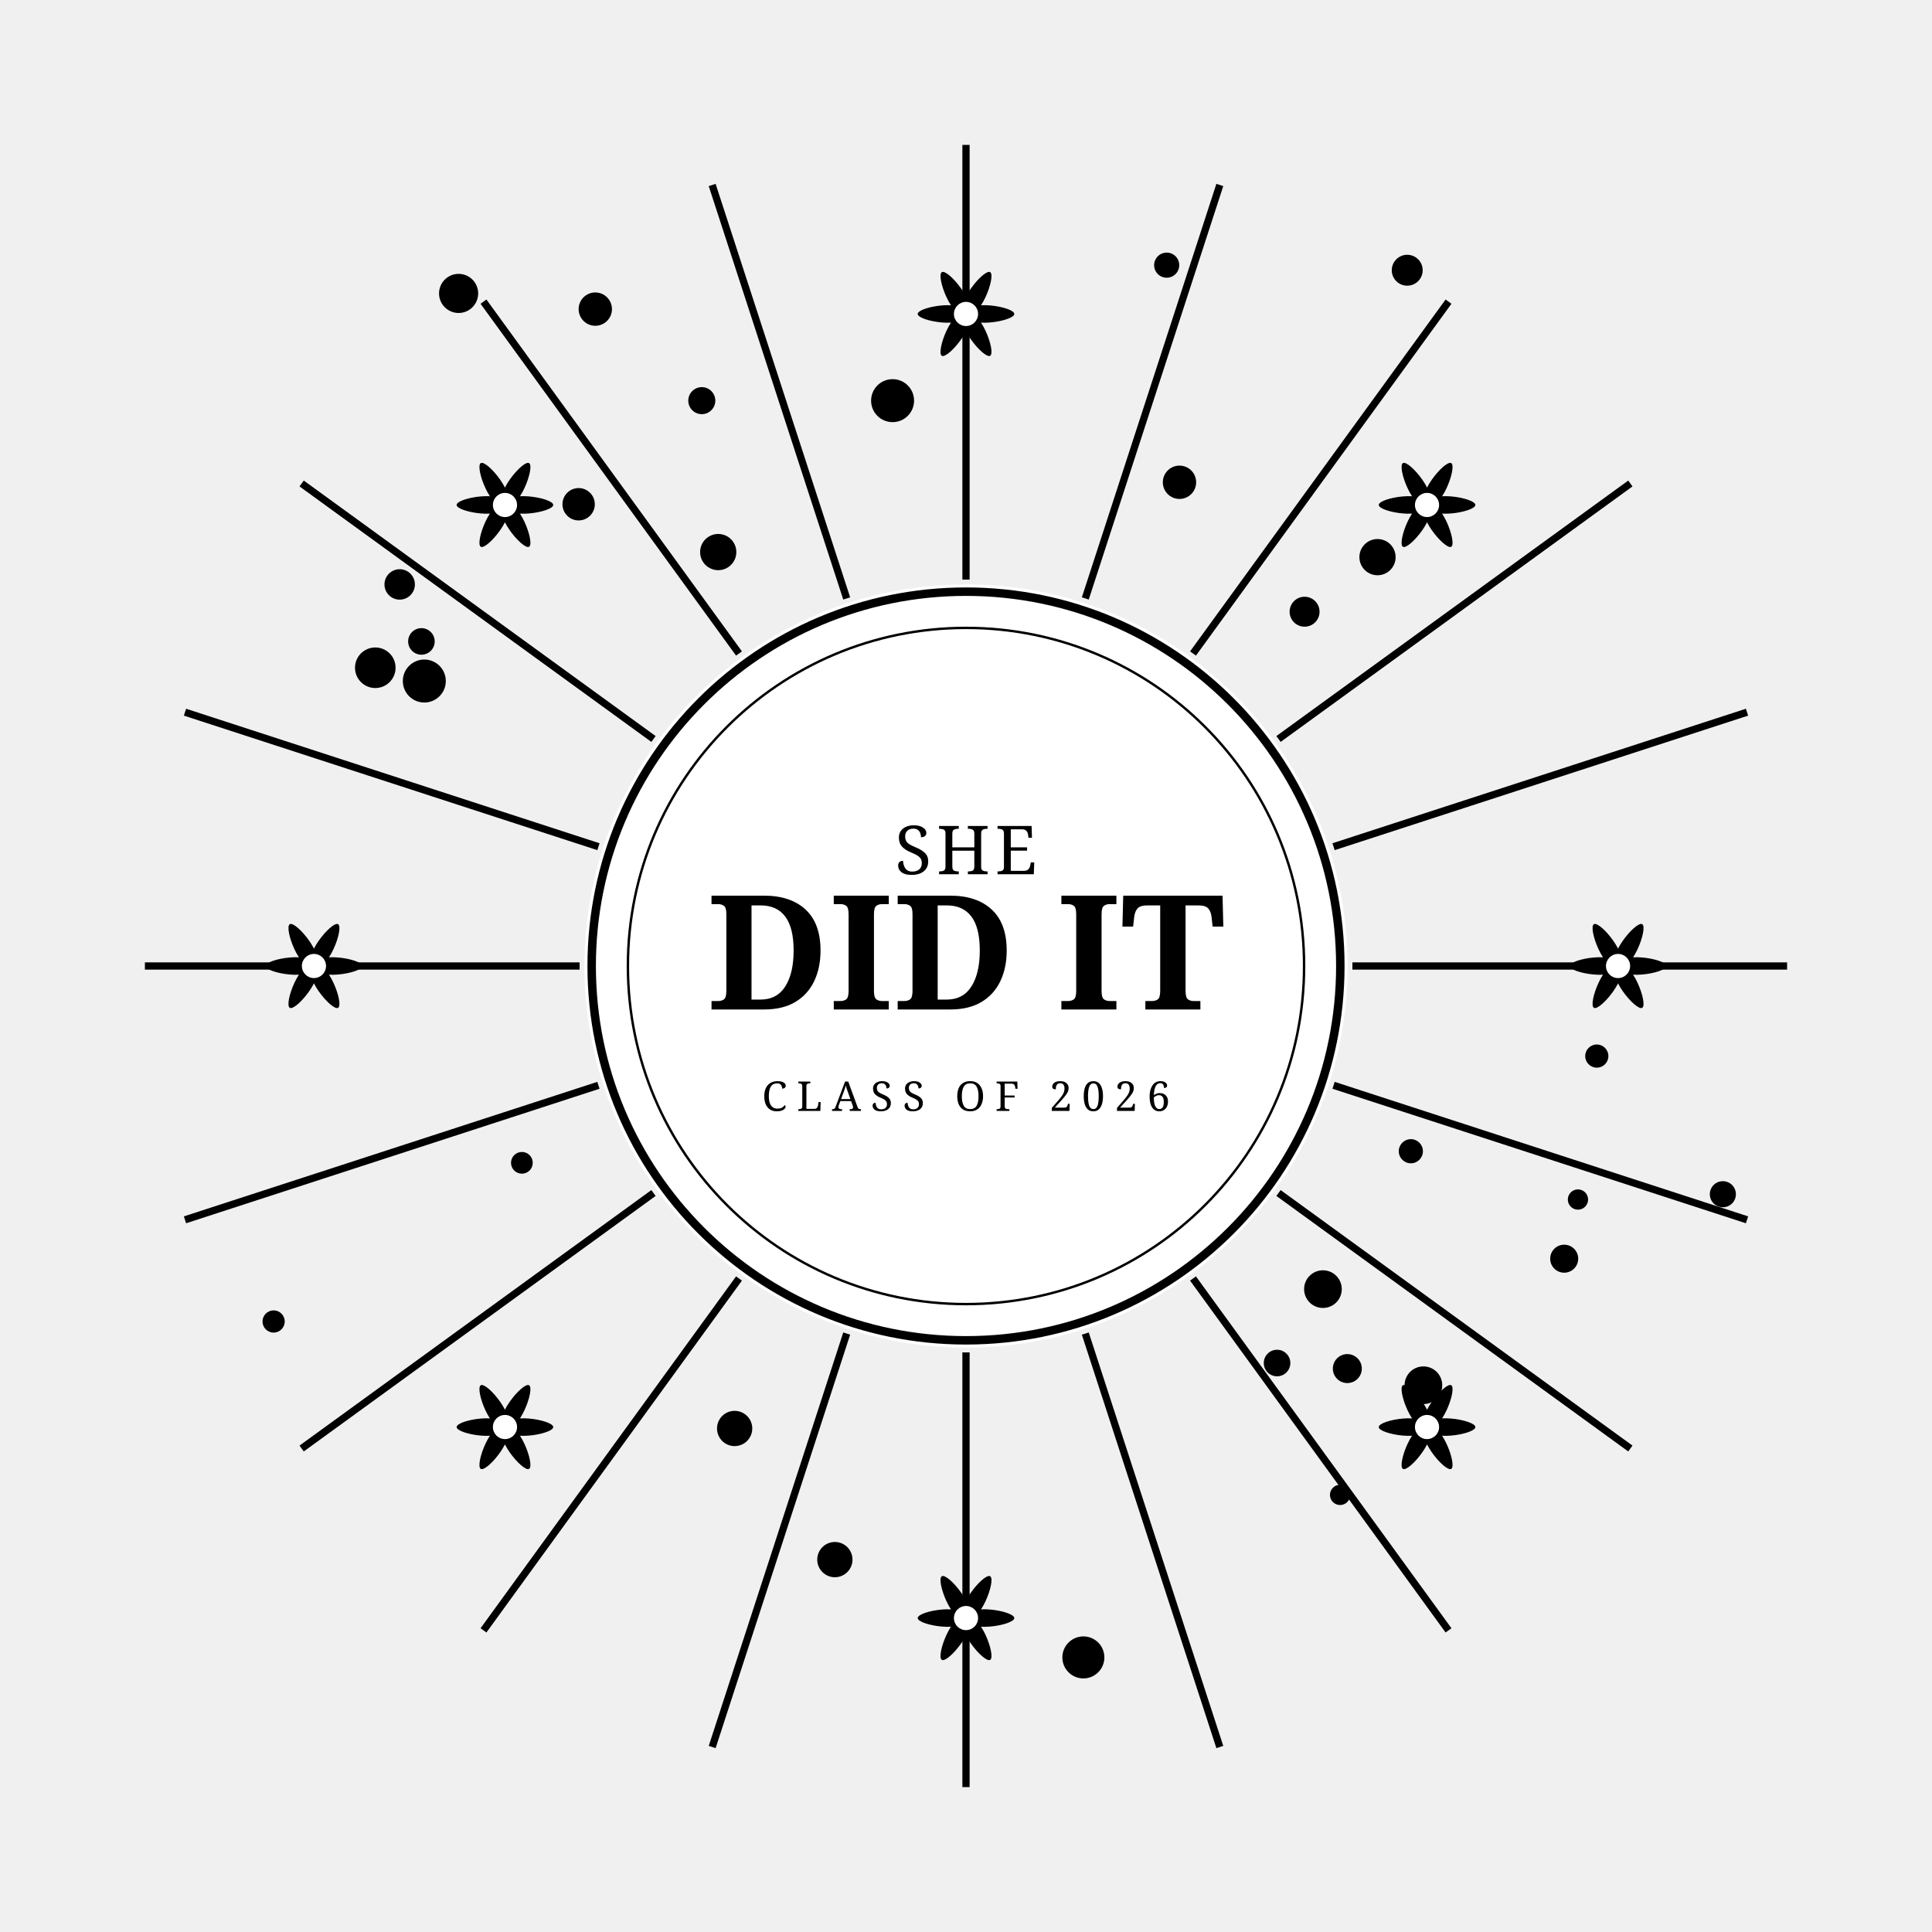
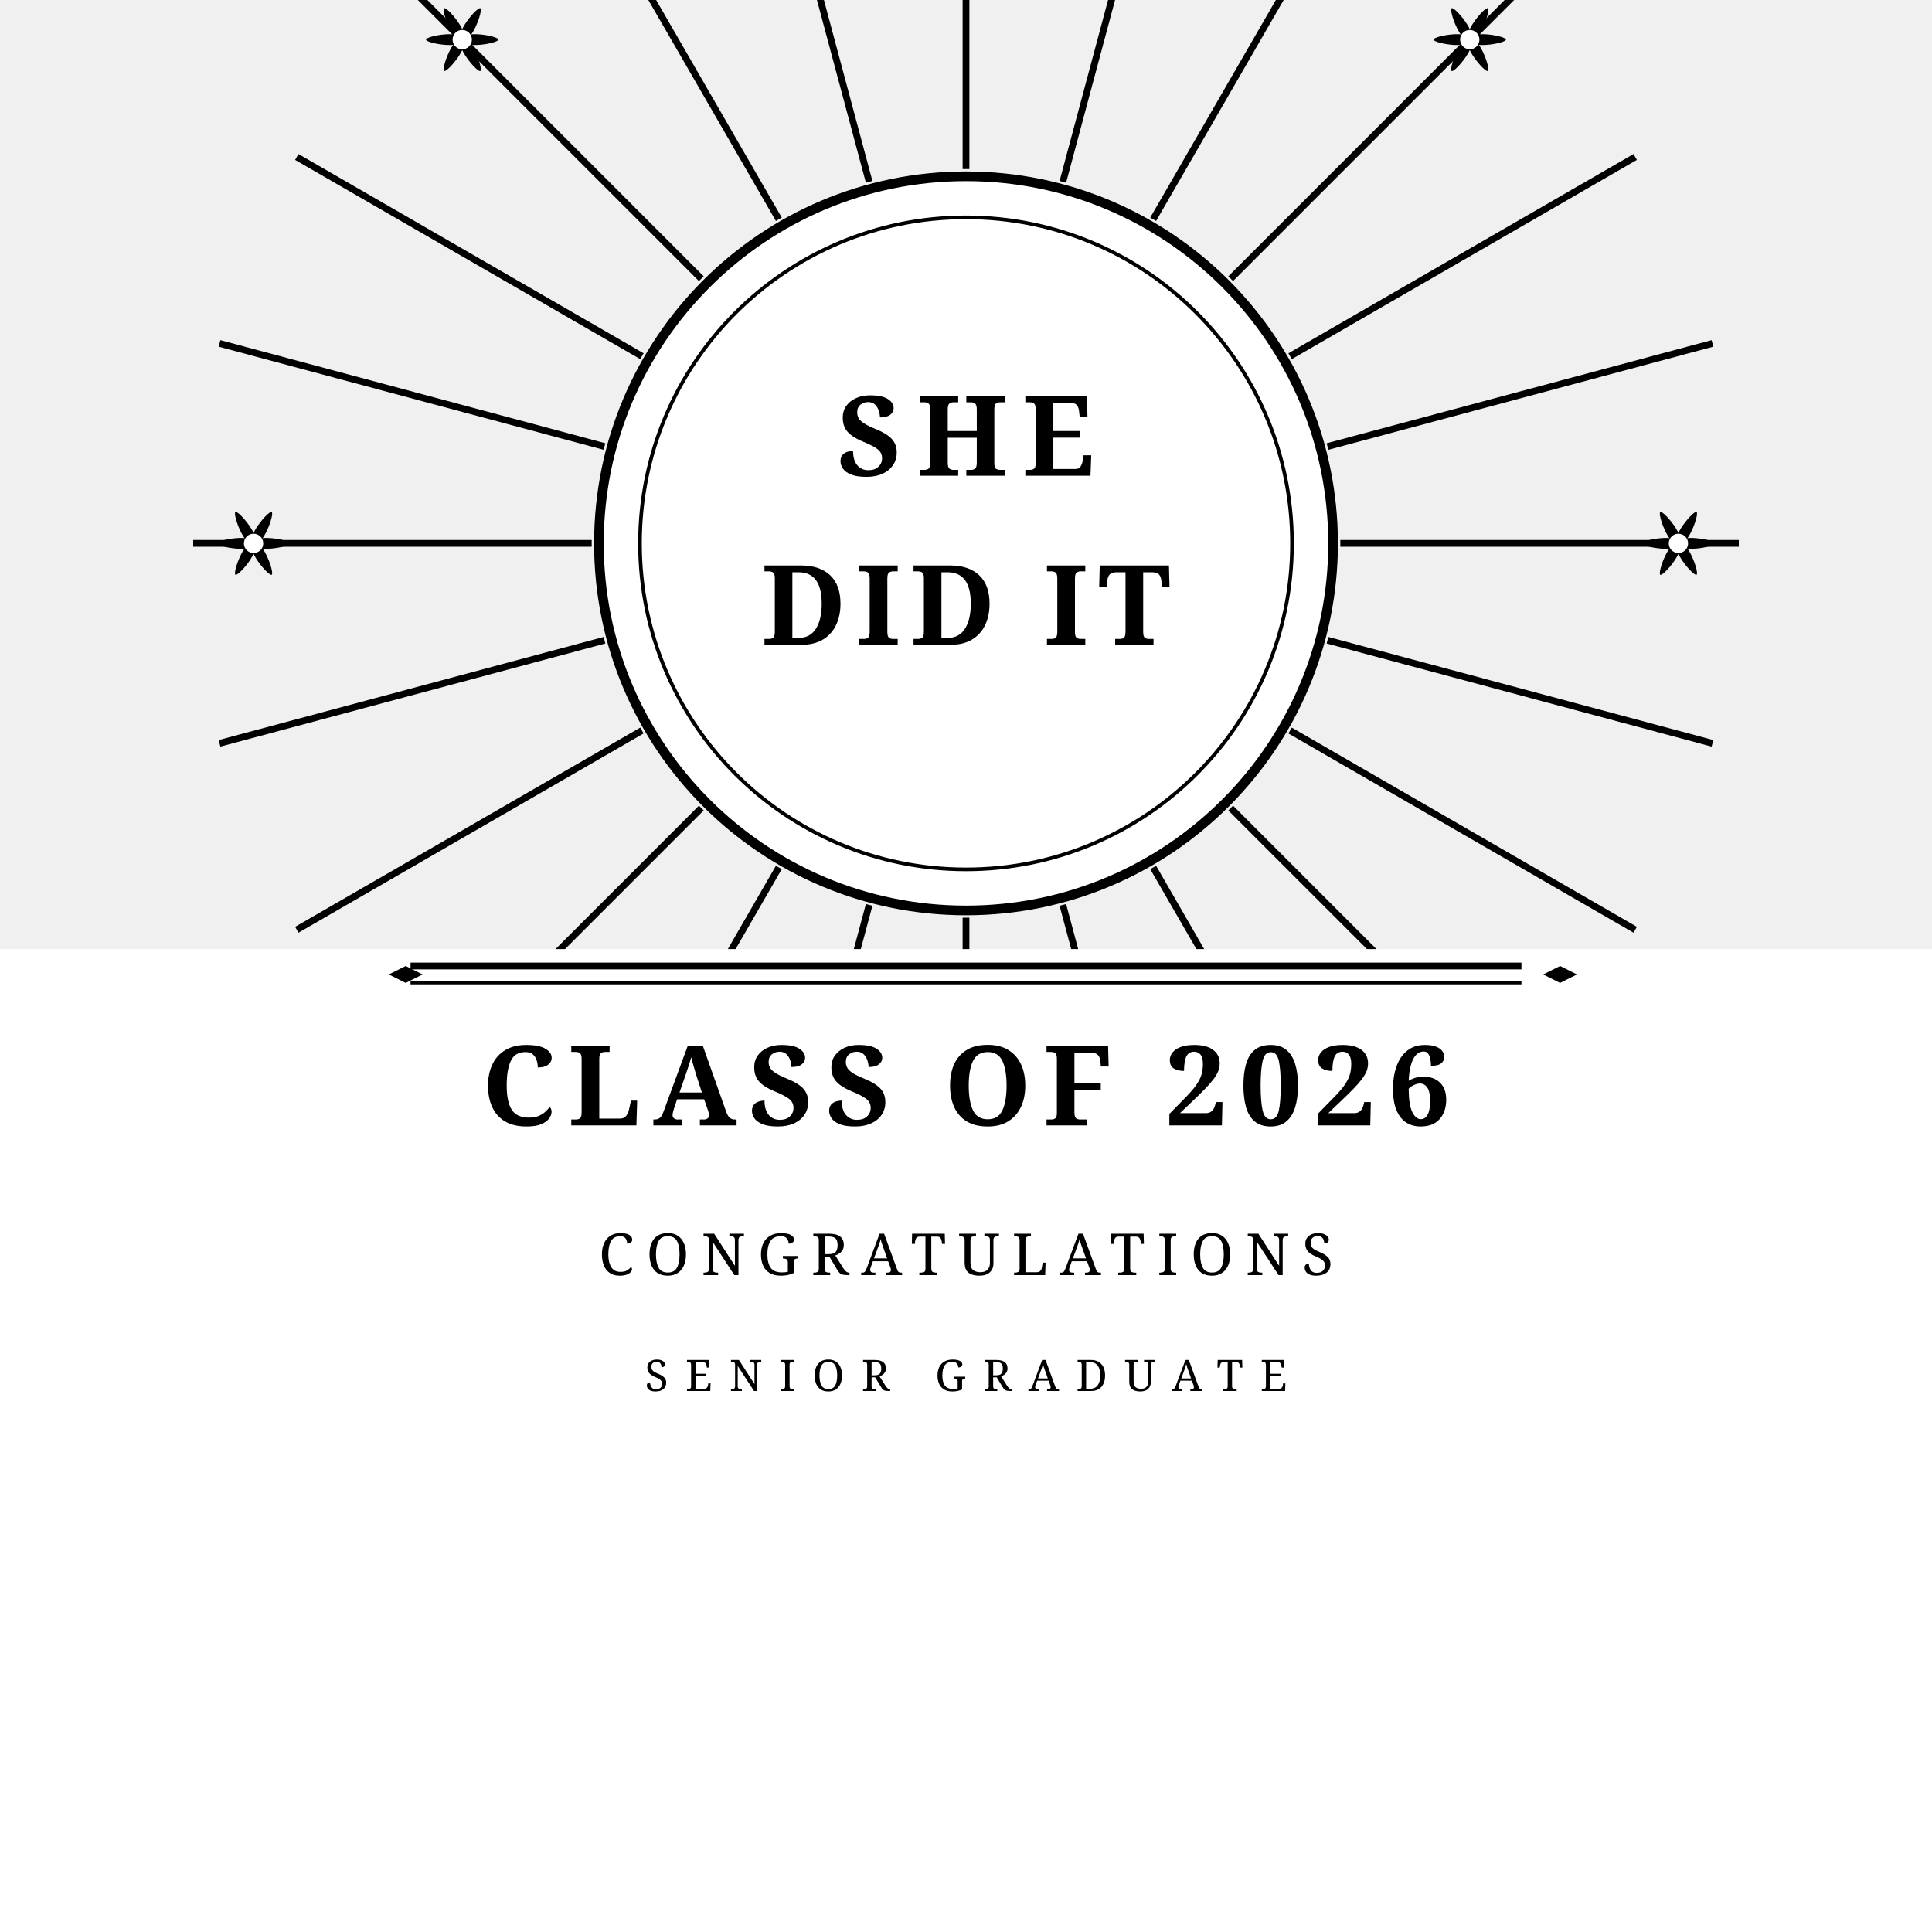
<svg xmlns="http://www.w3.org/2000/svg" viewBox="0 0 800 800" width="800" height="800">
  <rect width="800" height="800" fill="none" />
-   <line x1="560.0" y1="400.0" x2="740.0" y2="400.0" stroke="black" stroke-width="3" />
-   <line x1="552.2" y1="449.4" x2="723.4" y2="505.1" stroke="black" stroke-width="3" />
-   <line x1="529.4" y1="494.0" x2="675.1" y2="599.8" stroke="black" stroke-width="3" />
-   <line x1="494.0" y1="529.4" x2="599.8" y2="675.1" stroke="black" stroke-width="3" />
-   <line x1="449.4" y1="552.2" x2="505.1" y2="723.4" stroke="black" stroke-width="3" />
-   <line x1="400.0" y1="560.0" x2="400.0" y2="740.0" stroke="black" stroke-width="3" />
-   <line x1="350.6" y1="552.2" x2="294.9" y2="723.4" stroke="black" stroke-width="3" />
-   <line x1="306.0" y1="529.4" x2="200.2" y2="675.1" stroke="black" stroke-width="3" />
-   <line x1="270.6" y1="494.0" x2="124.9" y2="599.8" stroke="black" stroke-width="3" />
-   <line x1="247.8" y1="449.4" x2="76.6" y2="505.1" stroke="black" stroke-width="3" />
-   <line x1="240.0" y1="400.0" x2="60.0" y2="400.0" stroke="black" stroke-width="3" />
-   <line x1="247.8" y1="350.6" x2="76.6" y2="294.9" stroke="black" stroke-width="3" />
-   <line x1="270.6" y1="306.0" x2="124.9" y2="200.2" stroke="black" stroke-width="3" />
-   <line x1="306.0" y1="270.6" x2="200.2" y2="124.9" stroke="black" stroke-width="3" />
-   <line x1="350.6" y1="247.8" x2="294.9" y2="76.6" stroke="black" stroke-width="3" />
-   <line x1="400.0" y1="240.0" x2="400.0" y2="60.0" stroke="black" stroke-width="3" />
-   <line x1="449.4" y1="247.8" x2="505.1" y2="76.6" stroke="black" stroke-width="3" />
-   <line x1="494.0" y1="270.6" x2="599.8" y2="124.9" stroke="black" stroke-width="3" />
-   <line x1="529.4" y1="306.0" x2="675.1" y2="200.2" stroke="black" stroke-width="3" />
-   <line x1="552.2" y1="350.6" x2="723.4" y2="294.9" stroke="black" stroke-width="3" />
-   <circle cx="304.2" cy="591.5" r="7.3" fill="black" />
-   <circle cx="647.7" cy="521.2" r="5.8" fill="black" />
-   <circle cx="653.4" cy="496.7" r="4.2" fill="black" />
-   <circle cx="216.1" cy="481.5" r="4.5" fill="black" />
-   <circle cx="113.3" cy="547.2" r="4.6" fill="black" />
-   <circle cx="448.6" cy="686.3" r="8.7" fill="black" />
-   <circle cx="175.7" cy="282.0" r="8.9" fill="black" />
-   <circle cx="713.4" cy="494.5" r="5.4" fill="black" />
-   <circle cx="528.8" cy="564.4" r="5.5" fill="black" />
-   <circle cx="488.4" cy="199.7" r="6.9" fill="black" />
-   <circle cx="239.6" cy="208.8" r="6.7" fill="black" />
-   <circle cx="584.2" cy="476.7" r="5.0" fill="black" />
-   <circle cx="290.6" cy="165.9" r="5.6" fill="black" />
-   <circle cx="174.5" cy="265.6" r="5.5" fill="black" />
-   <circle cx="483.1" cy="109.8" r="5.2" fill="black" />
-   <circle cx="155.4" cy="276.5" r="8.4" fill="black" />
-   <circle cx="369.6" cy="165.9" r="8.9" fill="black" />
-   <circle cx="589.4" cy="573.6" r="7.8" fill="black" />
-   <circle cx="554.9" cy="619.0" r="4.2" fill="black" />
-   <circle cx="246.5" cy="128.0" r="6.9" fill="black" />
-   <circle cx="570.4" cy="230.7" r="7.5" fill="black" />
-   <circle cx="165.5" cy="242.0" r="6.3" fill="black" />
-   <circle cx="582.7" cy="111.9" r="6.4" fill="black" />
-   <circle cx="297.4" cy="228.6" r="7.5" fill="black" />
-   <circle cx="189.9" cy="121.5" r="8.1" fill="black" />
-   <circle cx="345.7" cy="645.8" r="7.3" fill="black" />
-   <circle cx="661.2" cy="437.3" r="4.8" fill="black" />
-   <circle cx="547.8" cy="533.8" r="7.8" fill="black" />
-   <circle cx="557.9" cy="566.7" r="6.0" fill="black" />
-   <circle cx="540.2" cy="253.3" r="6.2" fill="black" />
-   <path d="M 670.000,400.000 C 670.000,406.400 690.000,403.000 690.000,400.000 C 690.000,397.000 670.000,393.600 670.000,400.000 Z" fill="black" />
-   <path d="M 670.000,400.000 C 664.457,403.200 677.402,418.821 680.000,417.321 C 682.598,415.821 675.543,396.800 670.000,400.000 Z" fill="black" />
-   <path d="M 670.000,400.000 C 664.457,396.800 657.402,415.821 660.000,417.321 C 662.598,418.821 675.543,403.200 670.000,400.000 Z" fill="black" />
-   <path d="M 670.000,400.000 C 670.000,393.600 650.000,397.000 650.000,400.000 C 650.000,403.000 670.000,406.400 670.000,400.000 Z" fill="black" />
-   <path d="M 670.000,400.000 C 675.543,396.800 662.598,381.179 660.000,382.679 C 657.402,384.179 664.457,403.200 670.000,400.000 Z" fill="black" />
-   <path d="M 670.000,400.000 C 675.543,403.200 682.598,384.179 680.000,382.679 C 677.402,381.179 664.457,396.800 670.000,400.000 Z" fill="black" />
-   <circle cx="670.0" cy="400.0" r="5" fill="white" />
-   <path d="M 590.919,590.919 C 590.919,597.319 610.919,593.919 610.919,590.919 C 610.919,587.919 590.919,584.519 590.919,590.919 Z" fill="black" />
-   <path d="M 590.919,590.919 C 585.376,594.119 598.321,609.739 600.919,608.239 C 603.517,606.739 596.461,587.719 590.919,590.919 Z" fill="black" />
-   <path d="M 590.919,590.919 C 585.376,587.719 578.321,606.739 580.919,608.239 C 583.517,609.739 596.461,594.119 590.919,590.919 Z" fill="black" />
-   <path d="M 590.919,590.919 C 590.919,584.519 570.919,587.919 570.919,590.919 C 570.919,593.919 590.919,597.319 590.919,590.919 Z" fill="black" />
-   <path d="M 590.919,590.919 C 596.461,587.719 583.517,572.098 580.919,573.598 C 578.321,575.098 585.376,594.119 590.919,590.919 Z" fill="black" />
-   <path d="M 590.919,590.919 C 596.461,594.119 603.517,575.098 600.919,573.598 C 598.321,572.098 585.376,587.719 590.919,590.919 Z" fill="black" />
-   <circle cx="590.9" cy="590.9" r="5" fill="white" />
-   <path d="M 400.000,670.000 C 400.000,676.400 420.000,673.000 420.000,670.000 C 420.000,667.000 400.000,663.600 400.000,670.000 Z" fill="black" />
-   <path d="M 400.000,670.000 C 394.457,673.200 407.402,688.821 410.000,687.321 C 412.598,685.821 405.543,666.800 400.000,670.000 Z" fill="black" />
-   <path d="M 400.000,670.000 C 394.457,666.800 387.402,685.821 390.000,687.321 C 392.598,688.821 405.543,673.200 400.000,670.000 Z" fill="black" />
-   <path d="M 400.000,670.000 C 400.000,663.600 380.000,667.000 380.000,670.000 C 380.000,673.000 400.000,676.400 400.000,670.000 Z" fill="black" />
-   <path d="M 400.000,670.000 C 405.543,666.800 392.598,651.179 390.000,652.679 C 387.402,654.179 394.457,673.200 400.000,670.000 Z" fill="black" />
-   <path d="M 400.000,670.000 C 405.543,673.200 412.598,654.179 410.000,652.679 C 407.402,651.179 394.457,666.800 400.000,670.000 Z" fill="black" />
-   <circle cx="400.0" cy="670.0" r="5" fill="white" />
-   <path d="M 209.081,590.919 C 209.081,597.319 229.081,593.919 229.081,590.919 C 229.081,587.919 209.081,584.519 209.081,590.919 Z" fill="black" />
-   <path d="M 209.081,590.919 C 203.539,594.119 216.483,609.739 219.081,608.239 C 221.679,606.739 214.624,587.719 209.081,590.919 Z" fill="black" />
-   <path d="M 209.081,590.919 C 203.539,587.719 196.483,606.739 199.081,608.239 C 201.679,609.739 214.624,594.119 209.081,590.919 Z" fill="black" />
-   <path d="M 209.081,590.919 C 209.081,584.519 189.081,587.919 189.081,590.919 C 189.081,593.919 209.081,597.319 209.081,590.919 Z" fill="black" />
-   <path d="M 209.081,590.919 C 214.624,587.719 201.679,572.098 199.081,573.598 C 196.483,575.098 203.539,594.119 209.081,590.919 Z" fill="black" />
-   <path d="M 209.081,590.919 C 214.624,594.119 221.679,575.098 219.081,573.598 C 216.483,572.098 203.539,587.719 209.081,590.919 Z" fill="black" />
-   <circle cx="209.1" cy="590.9" r="5" fill="white" />
-   <path d="M 130.000,400.000 C 130.000,406.400 150.000,403.000 150.000,400.000 C 150.000,397.000 130.000,393.600 130.000,400.000 Z" fill="black" />
-   <path d="M 130.000,400.000 C 124.457,403.200 137.402,418.821 140.000,417.321 C 142.598,415.821 135.543,396.800 130.000,400.000 Z" fill="black" />
-   <path d="M 130.000,400.000 C 124.457,396.800 117.402,415.821 120.000,417.321 C 122.598,418.821 135.543,403.200 130.000,400.000 Z" fill="black" />
-   <path d="M 130.000,400.000 C 130.000,393.600 110.000,397.000 110.000,400.000 C 110.000,403.000 130.000,406.400 130.000,400.000 Z" fill="black" />
-   <path d="M 130.000,400.000 C 135.543,396.800 122.598,381.179 120.000,382.679 C 117.402,384.179 124.457,403.200 130.000,400.000 Z" fill="black" />
-   <path d="M 130.000,400.000 C 135.543,403.200 142.598,384.179 140.000,382.679 C 137.402,381.179 124.457,396.800 130.000,400.000 Z" fill="black" />
-   <circle cx="130.0" cy="400.0" r="5" fill="white" />
-   <path d="M 209.081,209.081 C 209.081,215.481 229.081,212.081 229.081,209.081 C 229.081,206.081 209.081,202.681 209.081,209.081 Z" fill="black" />
-   <path d="M 209.081,209.081 C 203.539,212.281 216.483,227.902 219.081,226.402 C 221.679,224.902 214.624,205.881 209.081,209.081 Z" fill="black" />
-   <path d="M 209.081,209.081 C 203.539,205.881 196.483,224.902 199.081,226.402 C 201.679,227.902 214.624,212.281 209.081,209.081 Z" fill="black" />
-   <path d="M 209.081,209.081 C 209.081,202.681 189.081,206.081 189.081,209.081 C 189.081,212.081 209.081,215.481 209.081,209.081 Z" fill="black" />
-   <path d="M 209.081,209.081 C 214.624,205.881 201.679,190.261 199.081,191.761 C 196.483,193.261 203.539,212.281 209.081,209.081 Z" fill="black" />
-   <path d="M 209.081,209.081 C 214.624,212.281 221.679,193.261 219.081,191.761 C 216.483,190.261 203.539,205.881 209.081,209.081 Z" fill="black" />
-   <circle cx="209.1" cy="209.1" r="5" fill="white" />
-   <path d="M 400.000,130.000 C 400.000,136.400 420.000,133.000 420.000,130.000 C 420.000,127.000 400.000,123.600 400.000,130.000 Z" fill="black" />
-   <path d="M 400.000,130.000 C 394.457,133.200 407.402,148.821 410.000,147.321 C 412.598,145.821 405.543,126.800 400.000,130.000 Z" fill="black" />
-   <path d="M 400.000,130.000 C 394.457,126.800 387.402,145.821 390.000,147.321 C 392.598,148.821 405.543,133.200 400.000,130.000 Z" fill="black" />
-   <path d="M 400.000,130.000 C 400.000,123.600 380.000,127.000 380.000,130.000 C 380.000,133.000 400.000,136.400 400.000,130.000 Z" fill="black" />
-   <path d="M 400.000,130.000 C 405.543,126.800 392.598,111.179 390.000,112.679 C 387.402,114.179 394.457,133.200 400.000,130.000 Z" fill="black" />
-   <path d="M 400.000,130.000 C 405.543,133.200 412.598,114.179 410.000,112.679 C 407.402,111.179 394.457,126.800 400.000,130.000 Z" fill="black" />
-   <circle cx="400.0" cy="130.0" r="5" fill="white" />
-   <path d="M 590.919,209.081 C 590.919,215.481 610.919,212.081 610.919,209.081 C 610.919,206.081 590.919,202.681 590.919,209.081 Z" fill="black" />
-   <path d="M 590.919,209.081 C 585.376,212.281 598.321,227.902 600.919,226.402 C 603.517,224.902 596.461,205.881 590.919,209.081 Z" fill="black" />
-   <path d="M 590.919,209.081 C 585.376,205.881 578.321,224.902 580.919,226.402 C 583.517,227.902 596.461,212.281 590.919,209.081 Z" fill="black" />
-   <path d="M 590.919,209.081 C 590.919,202.681 570.919,206.081 570.919,209.081 C 570.919,212.081 590.919,215.481 590.919,209.081 Z" fill="black" />
-   <path d="M 590.919,209.081 C 596.461,205.881 583.517,190.261 580.919,191.761 C 578.321,193.261 585.376,212.281 590.919,209.081 Z" fill="black" />
-   <path d="M 590.919,209.081 C 596.461,212.281 603.517,193.261 600.919,191.761 C 598.321,190.261 585.376,205.881 590.919,209.081 Z" fill="black" />
-   <circle cx="590.9" cy="209.1" r="5" fill="white" />
-   <circle cx="400" cy="400" r="158" fill="white" />
-   <circle cx="400" cy="400" r="155" fill="none" stroke="black" stroke-width="3.5" />
-   <circle cx="400" cy="400" r="140" fill="none" stroke="black" stroke-width="1" />
-   <text x="400" y="362" text-anchor="middle" font-family="Georgia, serif" font-size="28" fill="black" letter-spacing="2">SHE</text>
-   <text x="400" y="418" text-anchor="middle" font-family="Georgia, serif" font-size="66" font-weight="bold" fill="black">DID IT</text>
-   <text x="400" y="460" text-anchor="middle" font-family="Georgia, serif" font-size="17" fill="black" letter-spacing="4">CLASS OF 2026</text>
+   <line x1="555.0" y1="225.0" x2="720.0" y2="225.0" stroke="black" stroke-width="2.8" />
+   <line x1="549.7" y1="265.1" x2="709.1" y2="307.8" stroke="black" stroke-width="2.8" />
+   <line x1="534.2" y1="302.5" x2="677.1" y2="385.0" stroke="black" stroke-width="2.8" />
+   <line x1="509.6" y1="334.6" x2="626.3" y2="451.3" stroke="black" stroke-width="2.8" />
+   <line x1="477.5" y1="359.2" x2="560.0" y2="502.1" stroke="black" stroke-width="2.8" />
+   <line x1="440.1" y1="374.7" x2="482.8" y2="534.1" stroke="black" stroke-width="2.8" />
+   <line x1="400.0" y1="380.0" x2="400.0" y2="545.0" stroke="black" stroke-width="2.8" />
+   <line x1="359.9" y1="374.7" x2="317.2" y2="534.1" stroke="black" stroke-width="2.8" />
+   <line x1="322.5" y1="359.2" x2="240.0" y2="502.1" stroke="black" stroke-width="2.8" />
+   <line x1="290.4" y1="334.6" x2="173.7" y2="451.3" stroke="black" stroke-width="2.8" />
+   <line x1="265.8" y1="302.5" x2="122.9" y2="385.0" stroke="black" stroke-width="2.8" />
+   <line x1="250.3" y1="265.1" x2="90.9" y2="307.8" stroke="black" stroke-width="2.8" />
+   <line x1="245.0" y1="225.0" x2="80.0" y2="225.0" stroke="black" stroke-width="2.8" />
+   <line x1="250.3" y1="184.9" x2="90.9" y2="142.2" stroke="black" stroke-width="2.8" />
+   <line x1="265.8" y1="147.5" x2="122.9" y2="65.0" stroke="black" stroke-width="2.8" />
+   <line x1="290.4" y1="115.4" x2="173.7" y2="-1.3" stroke="black" stroke-width="2.8" />
+   <line x1="322.5" y1="90.8" x2="240.0" y2="-52.1" stroke="black" stroke-width="2.8" />
+   <line x1="359.9" y1="75.3" x2="317.2" y2="-84.1" stroke="black" stroke-width="2.8" />
+   <line x1="400.0" y1="70.0" x2="400.0" y2="-95.0" stroke="black" stroke-width="2.8" />
+   <line x1="440.1" y1="75.3" x2="482.8" y2="-84.1" stroke="black" stroke-width="2.8" />
+   <line x1="477.5" y1="90.8" x2="560.0" y2="-52.1" stroke="black" stroke-width="2.8" />
+   <line x1="509.6" y1="115.4" x2="626.3" y2="-1.3" stroke="black" stroke-width="2.8" />
+   <line x1="534.2" y1="147.5" x2="677.1" y2="65.0" stroke="black" stroke-width="2.8" />
+   <line x1="549.7" y1="184.9" x2="709.1" y2="142.2" stroke="black" stroke-width="2.8" />
+   <path d="M 695.0,225.0 C 695.0,229.2 710.0,226.5 710.0,225.0 C 710.0,223.5 695.0,220.8 695.0,225.0 Z" fill="black" />
+   <path d="M 695.0,225.0 C 691.4,227.1 701.2,238.7 702.5,238.0 C 703.8,237.2 698.6,222.9 695.0,225.0 Z" fill="black" />
+   <path d="M 695.0,225.0 C 691.4,222.9 686.2,237.2 687.5,238.0 C 688.8,238.7 698.6,227.1 695.0,225.0 Z" fill="black" />
+   <path d="M 695.0,225.0 C 695.0,220.8 680.0,223.5 680.0,225.0 C 680.0,226.5 695.0,229.2 695.0,225.0 Z" fill="black" />
+   <path d="M 695.0,225.0 C 698.6,222.9 688.8,211.3 687.5,212.0 C 686.2,212.8 691.4,227.1 695.0,225.0 Z" fill="black" />
+   <path d="M 695.0,225.0 C 698.6,227.1 703.8,212.8 702.5,212.0 C 701.2,211.3 691.4,222.9 695.0,225.0 Z" fill="black" />
+   <circle cx="695.0" cy="225.0" r="4" fill="white" />
+   <path d="M 608.6,433.6 C 608.6,437.8 623.6,435.1 623.6,433.6 C 623.6,432.1 608.6,429.4 608.6,433.6 Z" fill="black" />
+   <path d="M 608.6,433.6 C 605.0,435.7 614.8,447.3 616.1,446.6 C 617.4,445.8 612.2,431.5 608.6,433.6 Z" fill="black" />
+   <path d="M 608.6,433.6 C 605.0,431.5 599.8,445.8 601.1,446.6 C 602.4,447.3 612.2,435.7 608.6,433.6 Z" fill="black" />
+   <path d="M 608.6,433.6 C 608.6,429.4 593.6,432.1 593.6,433.6 C 593.6,435.1 608.6,437.8 608.6,433.6 Z" fill="black" />
+   <path d="M 608.6,433.6 C 612.2,431.5 602.4,419.9 601.1,420.6 C 599.8,421.4 605.0,435.7 608.6,433.6 Z" fill="black" />
+   <path d="M 608.6,433.6 C 612.2,435.7 617.4,421.4 616.1,420.6 C 614.8,419.9 605.0,431.5 608.6,433.6 Z" fill="black" />
+   <circle cx="608.6" cy="433.6" r="4" fill="white" />
+   <path d="M 400.0,520.0 C 400.0,524.2 415.0,521.5 415.0,520.0 C 415.0,518.5 400.0,515.8 400.0,520.0 Z" fill="black" />
+   <path d="M 400.0,520.0 C 396.4,522.1 406.2,533.7 407.5,533.0 C 408.8,532.2 403.6,517.9 400.0,520.0 Z" fill="black" />
+   <path d="M 400.0,520.0 C 396.4,517.9 391.2,532.2 392.5,533.0 C 393.8,533.7 403.6,522.1 400.0,520.0 Z" fill="black" />
+   <path d="M 400.0,520.0 C 400.0,515.8 385.0,518.5 385.0,520.0 C 385.0,521.5 400.0,524.2 400.0,520.0 Z" fill="black" />
+   <path d="M 400.0,520.0 C 403.6,517.9 393.8,506.3 392.5,507.0 C 391.2,507.8 396.4,522.1 400.0,520.0 Z" fill="black" />
+   <path d="M 400.0,520.0 C 403.6,522.1 408.8,507.8 407.5,507.0 C 406.2,506.3 396.4,517.9 400.0,520.0 Z" fill="black" />
+   <circle cx="400.0" cy="520.0" r="4" fill="white" />
+   <path d="M 191.4,433.6 C 191.4,437.8 206.4,435.1 206.4,433.6 C 206.4,432.1 191.4,429.4 191.4,433.6 Z" fill="black" />
+   <path d="M 191.4,433.6 C 187.8,435.7 197.6,447.3 198.9,446.6 C 200.2,445.8 195.0,431.5 191.4,433.6 Z" fill="black" />
+   <path d="M 191.4,433.6 C 187.8,431.5 182.6,445.8 183.9,446.6 C 185.2,447.3 195.0,435.7 191.4,433.6 Z" fill="black" />
+   <path d="M 191.4,433.6 C 191.4,429.4 176.4,432.1 176.4,433.6 C 176.4,435.1 191.4,437.8 191.4,433.6 Z" fill="black" />
+   <path d="M 191.4,433.6 C 195.0,431.5 185.2,419.9 183.9,420.6 C 182.6,421.4 187.8,435.7 191.4,433.6 Z" fill="black" />
+   <path d="M 191.4,433.6 C 195.0,435.7 200.2,421.4 198.9,420.6 C 197.6,419.9 187.8,431.5 191.4,433.6 Z" fill="black" />
+   <circle cx="191.4" cy="433.6" r="4" fill="white" />
+   <path d="M 105.0,225.0 C 105.0,229.2 120.0,226.5 120.0,225.0 C 120.0,223.5 105.0,220.8 105.0,225.0 Z" fill="black" />
+   <path d="M 105.0,225.0 C 101.4,227.1 111.2,238.7 112.5,238.0 C 113.8,237.2 108.6,222.9 105.0,225.0 Z" fill="black" />
+   <path d="M 105.0,225.0 C 101.4,222.9 96.2,237.2 97.5,238.0 C 98.8,238.7 108.6,227.1 105.0,225.0 Z" fill="black" />
+   <path d="M 105.0,225.0 C 105.0,220.8 90.0,223.5 90.0,225.0 C 90.0,226.5 105.0,229.2 105.0,225.0 Z" fill="black" />
+   <path d="M 105.0,225.0 C 108.6,222.9 98.8,211.3 97.5,212.0 C 96.2,212.8 101.4,227.1 105.0,225.0 Z" fill="black" />
+   <path d="M 105.0,225.0 C 108.6,227.1 113.8,212.8 112.5,212.0 C 111.2,211.3 101.4,222.9 105.0,225.0 Z" fill="black" />
+   <circle cx="105.0" cy="225.0" r="4" fill="white" />
+   <path d="M 191.4,16.4 C 191.4,20.6 206.4,17.9 206.4,16.4 C 206.4,14.9 191.4,12.2 191.4,16.4 Z" fill="black" />
+   <path d="M 191.4,16.4 C 187.8,18.5 197.6,30.1 198.9,29.4 C 200.2,28.6 195.0,14.3 191.4,16.4 Z" fill="black" />
+   <path d="M 191.4,16.4 C 187.8,14.3 182.6,28.6 183.9,29.4 C 185.2,30.1 195.0,18.5 191.4,16.4 Z" fill="black" />
+   <path d="M 191.4,16.4 C 191.4,12.2 176.4,14.9 176.4,16.4 C 176.4,17.9 191.4,20.6 191.4,16.4 Z" fill="black" />
+   <path d="M 191.4,16.4 C 195.0,14.3 185.2,2.7 183.9,3.4 C 182.6,4.2 187.8,18.5 191.4,16.4 Z" fill="black" />
+   <path d="M 191.4,16.4 C 195.0,18.5 200.2,4.2 198.9,3.4 C 197.6,2.7 187.8,14.3 191.4,16.4 Z" fill="black" />
+   <circle cx="191.4" cy="16.4" r="4" fill="white" />
+   <path d="M 400.0,-70.0 C 400.0,-65.8 415.0,-68.5 415.0,-70.0 C 415.0,-71.5 400.0,-74.2 400.0,-70.0 Z" fill="black" />
+   <path d="M 400.0,-70.0 C 396.4,-67.9 406.2,-56.3 407.5,-57.0 C 408.8,-57.8 403.6,-72.1 400.0,-70.0 Z" fill="black" />
+   <path d="M 400.0,-70.0 C 396.4,-72.1 391.2,-57.8 392.5,-57.0 C 393.8,-56.3 403.6,-67.9 400.0,-70.0 Z" fill="black" />
+   <path d="M 400.0,-70.0 C 400.0,-74.2 385.0,-71.5 385.0,-70.0 C 385.0,-68.5 400.0,-65.8 400.0,-70.0 Z" fill="black" />
+   <path d="M 400.0,-70.0 C 403.6,-72.1 393.8,-83.7 392.5,-83.0 C 391.2,-82.2 396.4,-67.9 400.0,-70.0 Z" fill="black" />
+   <path d="M 400.0,-70.0 C 403.6,-67.9 408.8,-82.2 407.5,-83.0 C 406.2,-83.7 396.4,-72.1 400.0,-70.0 Z" fill="black" />
+   <circle cx="400.0" cy="-70.0" r="4" fill="white" />
+   <path d="M 608.6,16.4 C 608.6,20.6 623.6,17.9 623.6,16.4 C 623.6,14.9 608.6,12.2 608.6,16.4 Z" fill="black" />
+   <path d="M 608.6,16.4 C 605.0,18.5 614.8,30.1 616.1,29.4 C 617.4,28.6 612.2,14.3 608.6,16.4 Z" fill="black" />
+   <path d="M 608.6,16.4 C 605.0,14.3 599.8,28.6 601.1,29.4 C 602.4,30.1 612.2,18.5 608.6,16.4 Z" fill="black" />
+   <path d="M 608.6,16.4 C 608.6,12.2 593.6,14.9 593.6,16.4 C 593.6,17.9 608.6,20.6 608.6,16.4 Z" fill="black" />
+   <path d="M 608.6,16.4 C 612.2,14.3 602.4,2.7 601.1,3.4 C 599.8,4.2 605.0,18.5 608.6,16.4 Z" fill="black" />
+   <path d="M 608.6,16.4 C 612.2,18.5 617.4,4.2 616.1,3.4 C 614.8,2.7 605.0,14.3 608.6,16.4 Z" fill="black" />
+   <circle cx="608.6" cy="16.4" r="4" fill="white" />
+   <circle cx="400" cy="225" r="152" fill="white" />
+   <circle cx="400" cy="225" r="152" fill="none" stroke="black" stroke-width="4" />
+   <circle cx="400" cy="225" r="135" fill="none" stroke="black" stroke-width="1.5" />
+   <text x="400" y="197" text-anchor="middle" font-family="Georgia,serif" font-size="46" font-weight="bold" fill="black" letter-spacing="6">SHE</text>
+   <text x="400" y="267" text-anchor="middle" font-family="Georgia,serif" font-size="46" font-weight="bold" fill="black" letter-spacing="4">DID IT</text>
+   <rect x="0" y="393" width="800" height="410" fill="white" />
+   <line x1="170" y1="400" x2="630" y2="400" stroke="black" stroke-width="2.8" />
+   <line x1="170" y1="407" x2="630" y2="407" stroke="black" stroke-width="1.2" />
+   <polygon points="161,403.5 168,400 175,403.5 168,407" fill="black" />
+   <polygon points="639,403.5 646,400 653,403.5 646,407" fill="black" />
+   <text x="400" y="466" text-anchor="middle" font-family="Georgia,serif" font-size="46" font-weight="bold" fill="black" letter-spacing="5">CLASS OF 2026</text>
+   <text x="400" y="528" text-anchor="middle" font-family="Georgia,serif" font-size="24" fill="black" letter-spacing="5">CONGRATULATIONS</text>
+   <text x="400" y="576" text-anchor="middle" font-family="Georgia,serif" font-size="18" fill="black" letter-spacing="7">SENIOR GRADUATE</text>
</svg>
